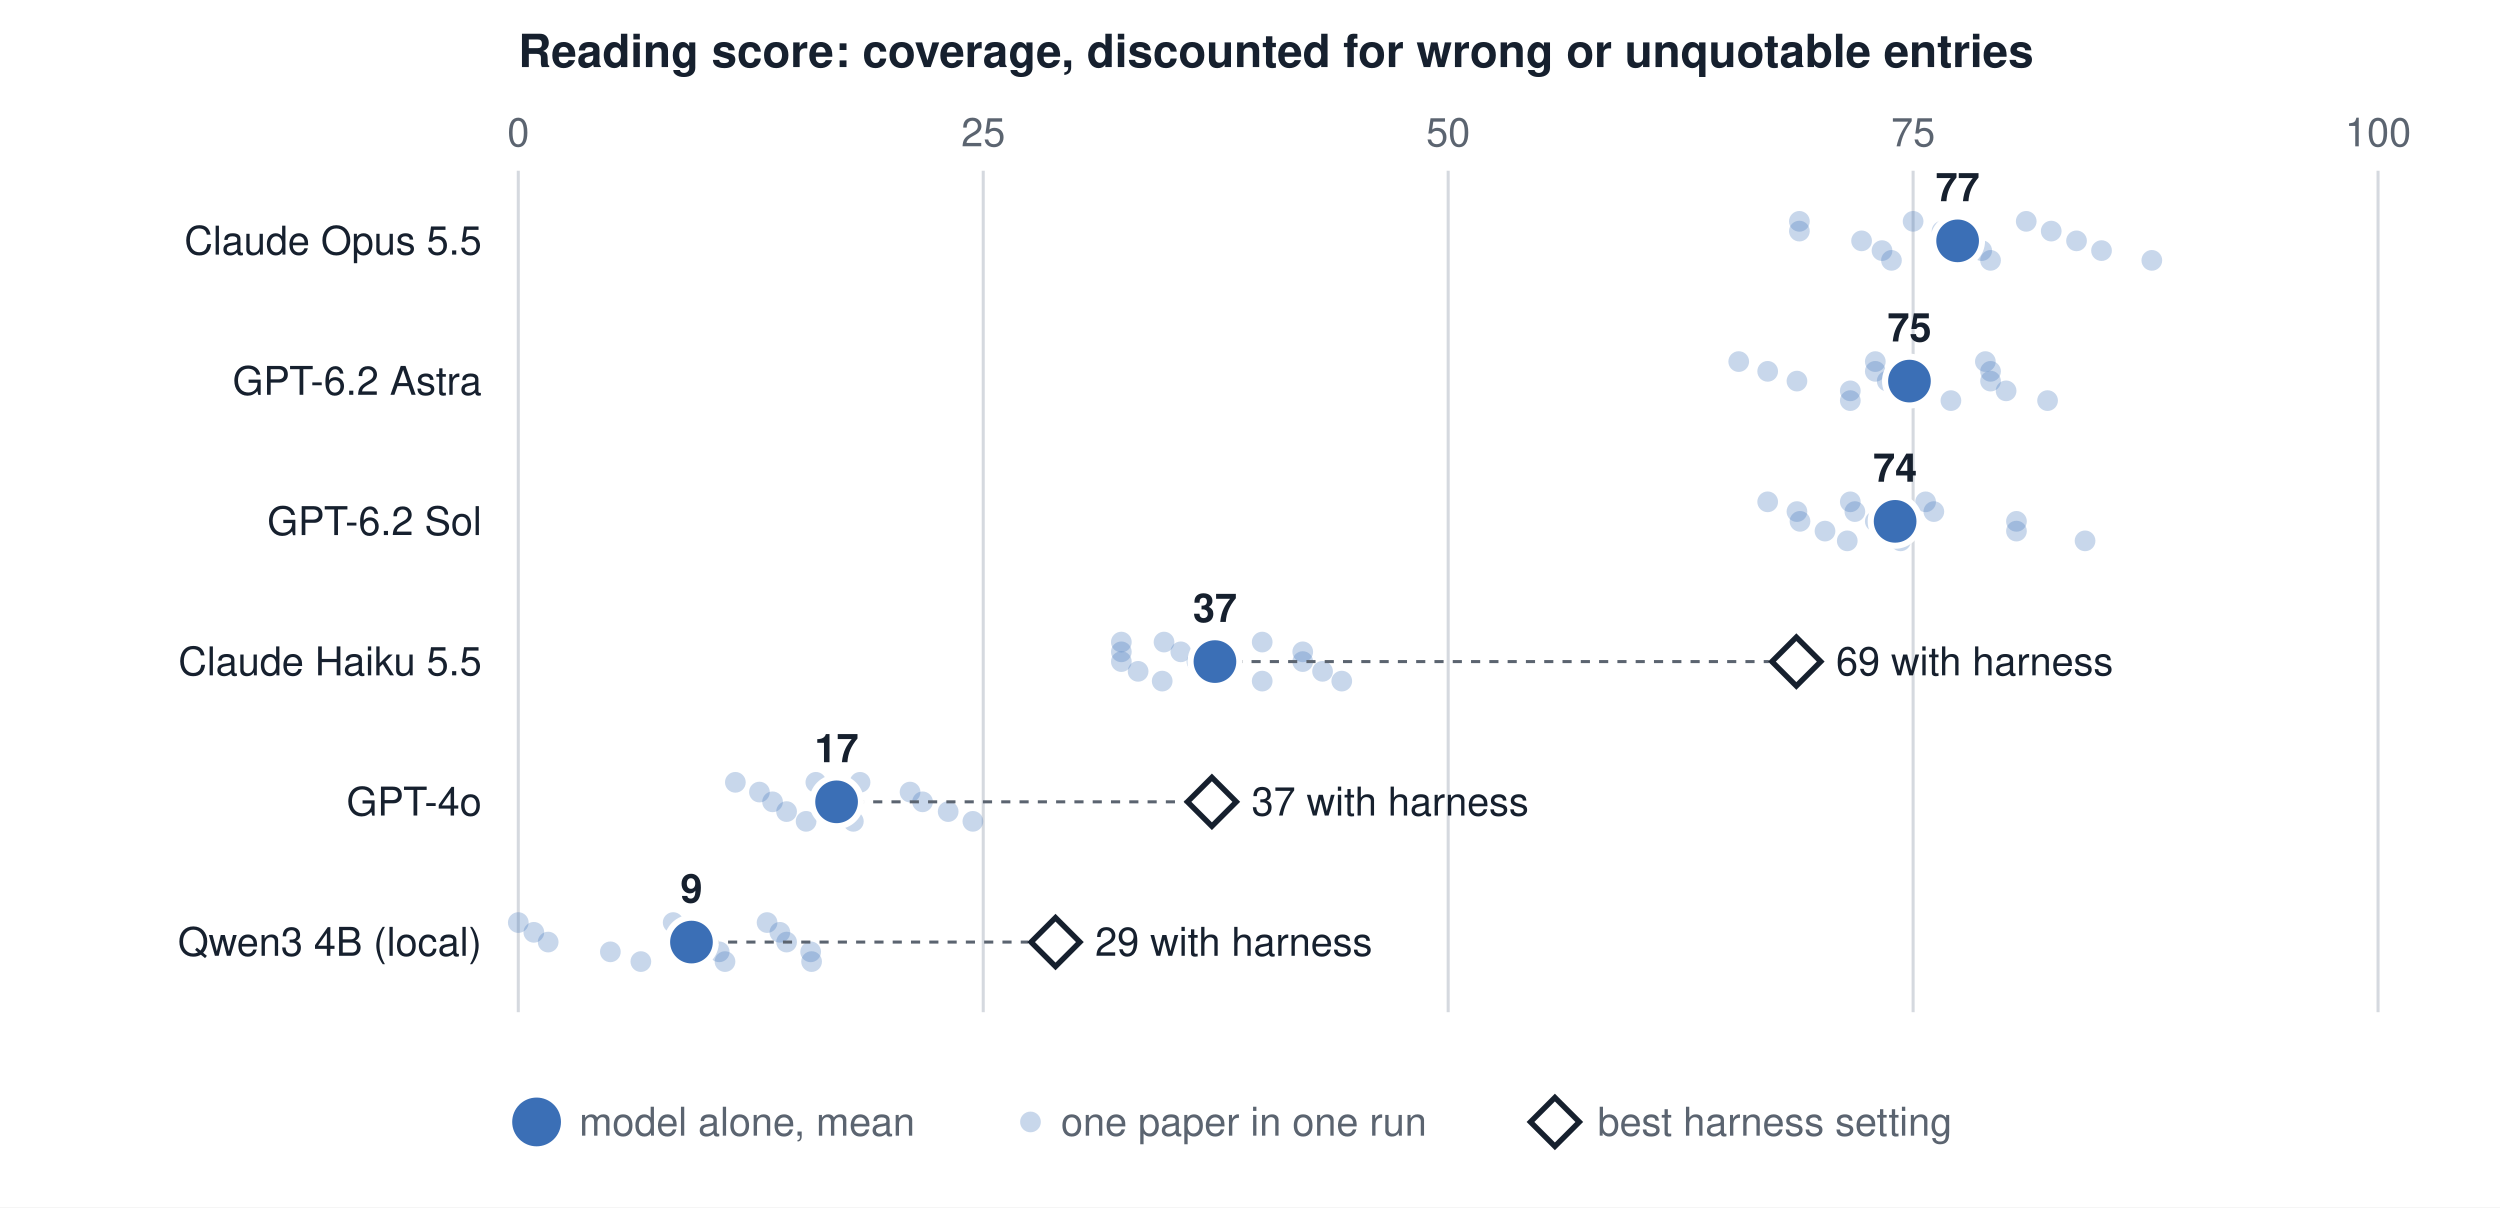
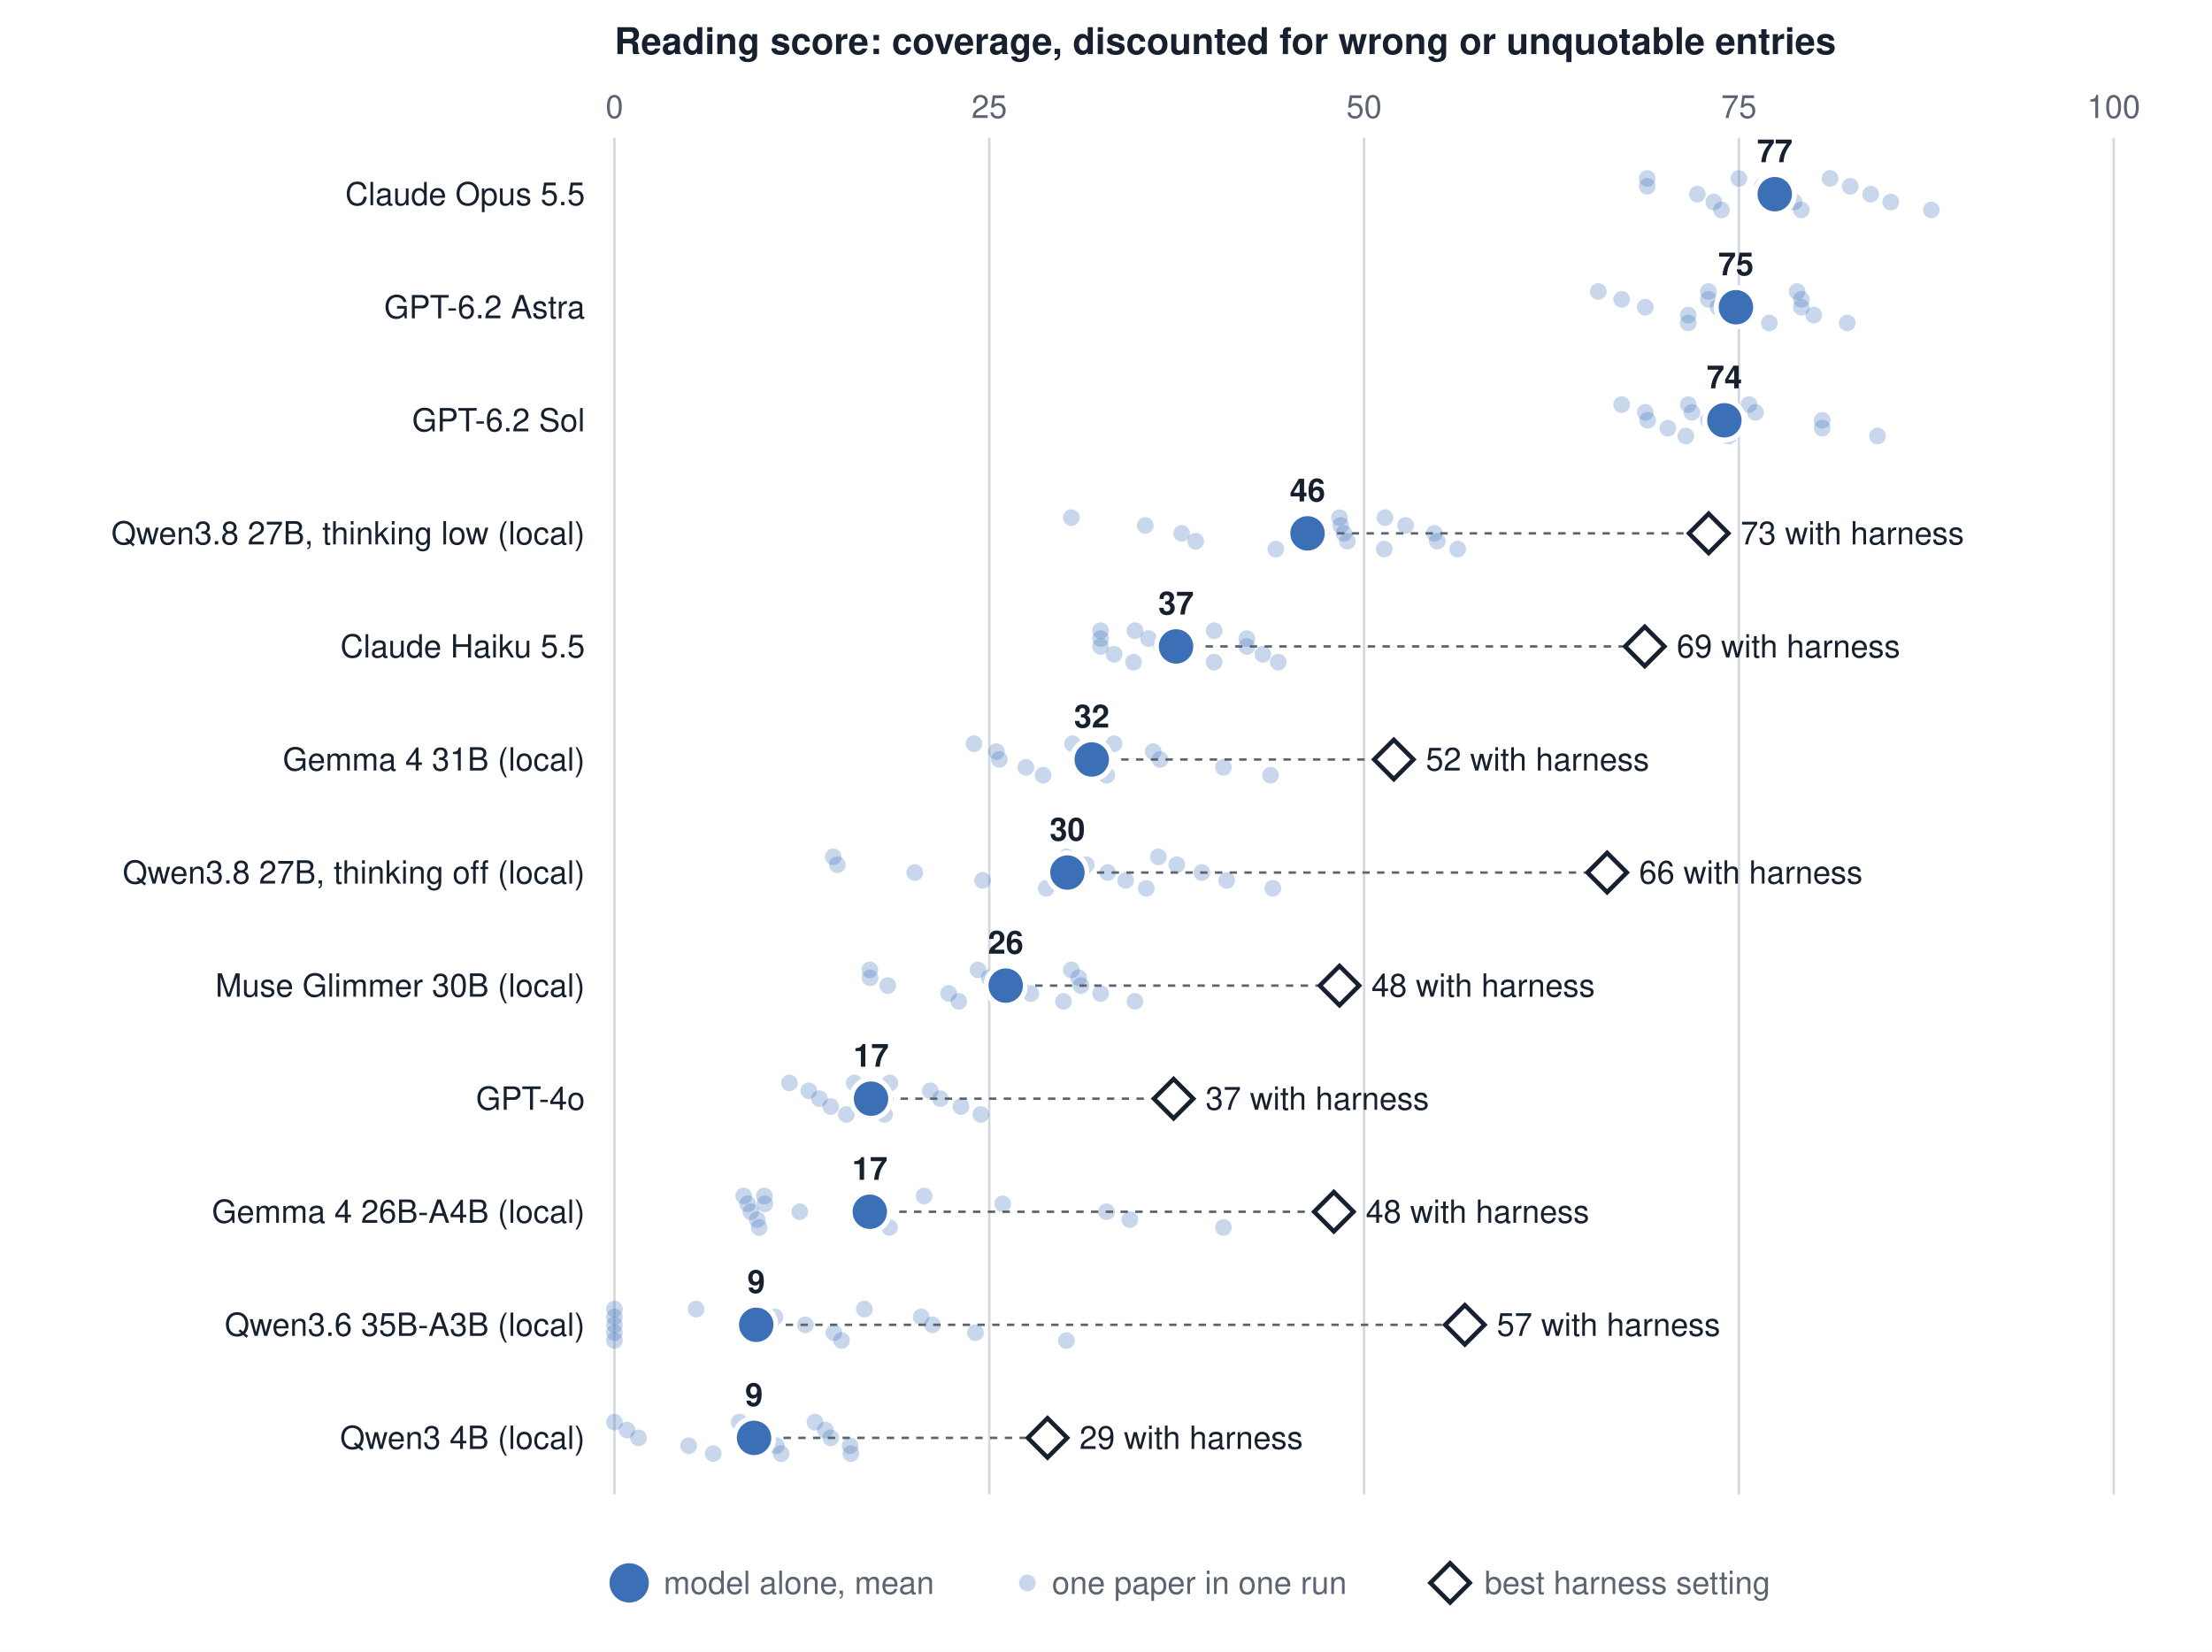
- <svg xmlns="http://www.w3.org/2000/svg" viewBox="0 0 820 396" width="820" font-family="-apple-system, Segoe UI, Helvetica, Arial, sans-serif" font-size="13" role="img" aria-label="Reading score by model, with each paper and run as a point">
-   <rect width="820" height="396" fill="#ffffff" />
-   <text x="170.0" y="22.0" text-anchor="start" fill="#16202e" font-size="15" font-weight="600">Reading score: coverage, discounted for wrong or unquotable entries</text>
-   <line x1="170.0" x2="170.0" y1="56" y2="332" stroke="#d5d9df" />
-   <text x="170.0" y="48.0" text-anchor="middle" fill="#5b6470">0</text>
-   <line x1="322.5" x2="322.5" y1="56" y2="332" stroke="#d5d9df" />
-   <text x="322.5" y="48.0" text-anchor="middle" fill="#5b6470">25</text>
-   <line x1="475.0" x2="475.0" y1="56" y2="332" stroke="#d5d9df" />
-   <text x="475.0" y="48.0" text-anchor="middle" fill="#5b6470">50</text>
-   <line x1="627.5" x2="627.5" y1="56" y2="332" stroke="#d5d9df" />
-   <text x="627.5" y="48.0" text-anchor="middle" fill="#5b6470">75</text>
-   <line x1="780.0" x2="780.0" y1="56" y2="332" stroke="#d5d9df" />
-   <text x="780.0" y="48.0" text-anchor="middle" fill="#5b6470">100</text>
-   <text x="158.0" y="83.5" text-anchor="end" fill="#16202e">Claude Opus 5.5</text>
-   <circle cx="590.2" cy="72.6" r="3.4" fill="#3b6fb6" fill-opacity="0.28" />
-   <circle cx="590.2" cy="75.8" r="3.4" fill="#3b6fb6" fill-opacity="0.28" />
-   <circle cx="610.6" cy="79.0" r="3.4" fill="#3b6fb6" fill-opacity="0.28" />
-   <circle cx="617.3" cy="82.2" r="3.4" fill="#3b6fb6" fill-opacity="0.28" />
-   <circle cx="620.4" cy="85.4" r="3.4" fill="#3b6fb6" fill-opacity="0.28" />
-   <circle cx="627.5" cy="72.6" r="3.4" fill="#3b6fb6" fill-opacity="0.28" />
-   <circle cx="637.0" cy="75.8" r="3.4" fill="#3b6fb6" fill-opacity="0.28" />
-   <circle cx="646.6" cy="79.0" r="3.4" fill="#3b6fb6" fill-opacity="0.28" />
-   <circle cx="650.0" cy="82.2" r="3.4" fill="#3b6fb6" fill-opacity="0.28" />
-   <circle cx="652.9" cy="85.4" r="3.4" fill="#3b6fb6" fill-opacity="0.28" />
-   <circle cx="664.6" cy="72.6" r="3.4" fill="#3b6fb6" fill-opacity="0.28" />
-   <circle cx="672.8" cy="75.8" r="3.4" fill="#3b6fb6" fill-opacity="0.28" />
-   <circle cx="681.1" cy="79.0" r="3.4" fill="#3b6fb6" fill-opacity="0.28" />
-   <circle cx="689.3" cy="82.2" r="3.4" fill="#3b6fb6" fill-opacity="0.28" />
-   <circle cx="705.8" cy="85.4" r="3.4" fill="#3b6fb6" fill-opacity="0.28" />
-   <circle cx="642.1" cy="79.0" r="8" fill="#3b6fb6" stroke="#ffffff" stroke-width="2" />
-   <text x="642.1" y="66.0" text-anchor="middle" fill="#16202e" font-weight="600">77</text>
-   <text x="158.0" y="129.5" text-anchor="end" fill="#16202e">GPT-6.2 Astra</text>
-   <circle cx="570.3" cy="118.6" r="3.4" fill="#3b6fb6" fill-opacity="0.28" />
-   <circle cx="579.8" cy="121.8" r="3.4" fill="#3b6fb6" fill-opacity="0.28" />
-   <circle cx="589.4" cy="125.0" r="3.4" fill="#3b6fb6" fill-opacity="0.28" />
-   <circle cx="606.9" cy="128.2" r="3.4" fill="#3b6fb6" fill-opacity="0.28" />
-   <circle cx="606.9" cy="131.4" r="3.4" fill="#3b6fb6" fill-opacity="0.28" />
-   <circle cx="615.1" cy="118.6" r="3.4" fill="#3b6fb6" fill-opacity="0.28" />
-   <circle cx="615.1" cy="121.8" r="3.4" fill="#3b6fb6" fill-opacity="0.28" />
-   <circle cx="619.0" cy="125.0" r="3.4" fill="#3b6fb6" fill-opacity="0.28" />
-   <circle cx="623.4" cy="128.2" r="3.4" fill="#3b6fb6" fill-opacity="0.28" />
-   <circle cx="639.9" cy="131.4" r="3.4" fill="#3b6fb6" fill-opacity="0.28" />
-   <circle cx="651.2" cy="118.6" r="3.4" fill="#3b6fb6" fill-opacity="0.28" />
-   <circle cx="652.9" cy="121.8" r="3.4" fill="#3b6fb6" fill-opacity="0.28" />
-   <circle cx="652.9" cy="125.0" r="3.4" fill="#3b6fb6" fill-opacity="0.28" />
-   <circle cx="658.0" cy="128.2" r="3.4" fill="#3b6fb6" fill-opacity="0.28" />
-   <circle cx="671.6" cy="131.4" r="3.4" fill="#3b6fb6" fill-opacity="0.28" />
-   <circle cx="626.3" cy="125.0" r="8" fill="#3b6fb6" stroke="#ffffff" stroke-width="2" />
-   <text x="626.3" y="112.0" text-anchor="middle" fill="#16202e" font-weight="600">75</text>
-   <text x="158.0" y="175.5" text-anchor="end" fill="#16202e">GPT-6.2 Sol</text>
-   <circle cx="579.8" cy="164.6" r="3.4" fill="#3b6fb6" fill-opacity="0.28" />
-   <circle cx="589.4" cy="167.8" r="3.4" fill="#3b6fb6" fill-opacity="0.28" />
-   <circle cx="590.4" cy="171.0" r="3.4" fill="#3b6fb6" fill-opacity="0.28" />
-   <circle cx="598.6" cy="174.2" r="3.4" fill="#3b6fb6" fill-opacity="0.28" />
-   <circle cx="605.9" cy="177.4" r="3.4" fill="#3b6fb6" fill-opacity="0.28" />
-   <circle cx="606.9" cy="164.6" r="3.4" fill="#3b6fb6" fill-opacity="0.28" />
-   <circle cx="608.4" cy="167.8" r="3.4" fill="#3b6fb6" fill-opacity="0.28" />
-   <circle cx="615.1" cy="171.0" r="3.4" fill="#3b6fb6" fill-opacity="0.28" />
-   <circle cx="620.2" cy="174.2" r="3.4" fill="#3b6fb6" fill-opacity="0.28" />
-   <circle cx="623.4" cy="177.4" r="3.4" fill="#3b6fb6" fill-opacity="0.28" />
-   <circle cx="631.6" cy="164.6" r="3.4" fill="#3b6fb6" fill-opacity="0.28" />
-   <circle cx="634.3" cy="167.8" r="3.4" fill="#3b6fb6" fill-opacity="0.28" />
-   <circle cx="661.4" cy="171.0" r="3.4" fill="#3b6fb6" fill-opacity="0.28" />
-   <circle cx="661.4" cy="174.2" r="3.4" fill="#3b6fb6" fill-opacity="0.28" />
-   <circle cx="683.9" cy="177.4" r="3.4" fill="#3b6fb6" fill-opacity="0.28" />
-   <circle cx="621.6" cy="171.0" r="8" fill="#3b6fb6" stroke="#ffffff" stroke-width="2" />
-   <text x="621.6" y="158.0" text-anchor="middle" fill="#16202e" font-weight="600">74</text>
-   <text x="158.0" y="221.5" text-anchor="end" fill="#16202e">Claude Haiku 5.5</text>
-   <circle cx="367.8" cy="210.6" r="3.4" fill="#3b6fb6" fill-opacity="0.28" />
-   <circle cx="367.8" cy="213.8" r="3.4" fill="#3b6fb6" fill-opacity="0.28" />
-   <circle cx="367.8" cy="217.0" r="3.4" fill="#3b6fb6" fill-opacity="0.28" />
-   <circle cx="373.3" cy="220.2" r="3.4" fill="#3b6fb6" fill-opacity="0.28" />
-   <circle cx="381.2" cy="223.4" r="3.4" fill="#3b6fb6" fill-opacity="0.28" />
-   <circle cx="381.8" cy="210.6" r="3.4" fill="#3b6fb6" fill-opacity="0.28" />
-   <circle cx="387.3" cy="213.8" r="3.4" fill="#3b6fb6" fill-opacity="0.28" />
-   <circle cx="392.6" cy="217.0" r="3.4" fill="#3b6fb6" fill-opacity="0.28" />
-   <circle cx="400.8" cy="220.2" r="3.4" fill="#3b6fb6" fill-opacity="0.28" />
-   <circle cx="414.0" cy="223.4" r="3.4" fill="#3b6fb6" fill-opacity="0.28" />
-   <circle cx="414.0" cy="210.6" r="3.4" fill="#3b6fb6" fill-opacity="0.28" />
-   <circle cx="427.3" cy="213.8" r="3.4" fill="#3b6fb6" fill-opacity="0.28" />
-   <circle cx="427.3" cy="217.0" r="3.4" fill="#3b6fb6" fill-opacity="0.28" />
-   <circle cx="433.8" cy="220.2" r="3.4" fill="#3b6fb6" fill-opacity="0.28" />
-   <circle cx="440.1" cy="223.4" r="3.4" fill="#3b6fb6" fill-opacity="0.28" />
-   <line x1="398.5" x2="580.2" y1="217.0" y2="217.0" stroke="#5b6470" stroke-dasharray="3 3" />
-   <path d="M589.2 209.0L597.2 217.0L589.2 225.0L581.2 217.0Z" fill="#ffffff" stroke="#16202e" stroke-width="1.8" />
-   <text x="602.2" y="221.5" text-anchor="start" fill="#16202e">69 with harness</text>
-   <circle cx="398.5" cy="217.0" r="8" fill="#3b6fb6" stroke="#ffffff" stroke-width="2" />
-   <text x="398.5" y="204.0" text-anchor="middle" fill="#16202e" font-weight="600">37</text>
-   <text x="158.0" y="267.5" text-anchor="end" fill="#16202e">GPT-4o</text>
-   <circle cx="241.2" cy="256.6" r="3.4" fill="#3b6fb6" fill-opacity="0.28" />
-   <circle cx="249.1" cy="259.8" r="3.4" fill="#3b6fb6" fill-opacity="0.28" />
-   <circle cx="253.4" cy="263.0" r="3.4" fill="#3b6fb6" fill-opacity="0.28" />
-   <circle cx="258.0" cy="266.2" r="3.4" fill="#3b6fb6" fill-opacity="0.28" />
-   <circle cx="264.4" cy="269.4" r="3.4" fill="#3b6fb6" fill-opacity="0.28" />
-   <circle cx="267.6" cy="256.6" r="3.4" fill="#3b6fb6" fill-opacity="0.28" />
-   <circle cx="271.7" cy="259.8" r="3.4" fill="#3b6fb6" fill-opacity="0.28" />
-   <circle cx="271.7" cy="263.0" r="3.4" fill="#3b6fb6" fill-opacity="0.28" />
-   <circle cx="271.7" cy="266.2" r="3.4" fill="#3b6fb6" fill-opacity="0.28" />
-   <circle cx="279.9" cy="269.4" r="3.4" fill="#3b6fb6" fill-opacity="0.28" />
-   <circle cx="282.1" cy="256.6" r="3.4" fill="#3b6fb6" fill-opacity="0.28" />
-   <circle cx="298.5" cy="259.8" r="3.4" fill="#3b6fb6" fill-opacity="0.28" />
-   <circle cx="302.6" cy="263.0" r="3.4" fill="#3b6fb6" fill-opacity="0.28" />
-   <circle cx="311.0" cy="266.2" r="3.4" fill="#3b6fb6" fill-opacity="0.28" />
-   <circle cx="319.1" cy="269.4" r="3.4" fill="#3b6fb6" fill-opacity="0.28" />
-   <line x1="274.4" x2="388.5" y1="263.0" y2="263.0" stroke="#5b6470" stroke-dasharray="3 3" />
-   <path d="M397.5 255.0L405.5 263.0L397.5 271.0L389.5 263.0Z" fill="#ffffff" stroke="#16202e" stroke-width="1.8" />
-   <text x="410.5" y="267.5" text-anchor="start" fill="#16202e">37 with harness</text>
-   <circle cx="274.4" cy="263.0" r="8" fill="#3b6fb6" stroke="#ffffff" stroke-width="2" />
-   <text x="274.4" y="250.0" text-anchor="middle" fill="#16202e" font-weight="600">17</text>
-   <text x="158.0" y="313.5" text-anchor="end" fill="#16202e">Qwen3 4B (local)</text>
-   <circle cx="170.0" cy="302.6" r="3.4" fill="#3b6fb6" fill-opacity="0.28" />
-   <circle cx="175.1" cy="305.8" r="3.4" fill="#3b6fb6" fill-opacity="0.28" />
-   <circle cx="179.8" cy="309.0" r="3.4" fill="#3b6fb6" fill-opacity="0.28" />
-   <circle cx="200.2" cy="312.2" r="3.4" fill="#3b6fb6" fill-opacity="0.28" />
-   <circle cx="210.2" cy="315.4" r="3.4" fill="#3b6fb6" fill-opacity="0.28" />
-   <circle cx="220.8" cy="302.6" r="3.4" fill="#3b6fb6" fill-opacity="0.28" />
-   <circle cx="222.4" cy="305.8" r="3.4" fill="#3b6fb6" fill-opacity="0.28" />
-   <circle cx="226.9" cy="309.0" r="3.4" fill="#3b6fb6" fill-opacity="0.28" />
-   <circle cx="235.9" cy="312.2" r="3.4" fill="#3b6fb6" fill-opacity="0.28" />
-   <circle cx="237.8" cy="315.4" r="3.4" fill="#3b6fb6" fill-opacity="0.28" />
-   <circle cx="251.6" cy="302.6" r="3.4" fill="#3b6fb6" fill-opacity="0.28" />
-   <circle cx="255.8" cy="305.8" r="3.4" fill="#3b6fb6" fill-opacity="0.28" />
-   <circle cx="258.0" cy="309.0" r="3.4" fill="#3b6fb6" fill-opacity="0.28" />
-   <circle cx="265.9" cy="312.2" r="3.4" fill="#3b6fb6" fill-opacity="0.28" />
-   <circle cx="266.2" cy="315.4" r="3.4" fill="#3b6fb6" fill-opacity="0.28" />
-   <line x1="226.8" x2="337.2" y1="309.0" y2="309.0" stroke="#5b6470" stroke-dasharray="3 3" />
-   <path d="M346.2 301.0L354.2 309.0L346.2 317.0L338.2 309.0Z" fill="#ffffff" stroke="#16202e" stroke-width="1.8" />
-   <text x="359.2" y="313.5" text-anchor="start" fill="#16202e">29 with harness</text>
-   <circle cx="226.8" cy="309.0" r="8" fill="#3b6fb6" stroke="#ffffff" stroke-width="2" />
-   <text x="226.8" y="296.0" text-anchor="middle" fill="#16202e" font-weight="600">9</text>
-   <circle cx="176" cy="368" r="8" fill="#3b6fb6" />
-   <text x="190.0" y="372.5" text-anchor="start" fill="#5b6470">model alone, mean</text>
-   <circle cx="338" cy="368" r="3.4" fill="#3b6fb6" fill-opacity="0.28" />
-   <text x="348.0" y="372.5" text-anchor="start" fill="#5b6470">one paper in one run</text>
-   <path d="M510 360l8 8l-8 8l-8 -8Z" fill="#ffffff" stroke="#16202e" stroke-width="1.8" />
-   <text x="524.0" y="372.5" text-anchor="start" fill="#5b6470">best harness setting</text>
+ <svg xmlns="http://www.w3.org/2000/svg" viewBox="0 0 900 672" width="900" font-family="-apple-system, Segoe UI, Helvetica, Arial, sans-serif" font-size="13" role="img" aria-label="Reading score by model, with each paper and run as a point">
+   <rect width="900" height="672" fill="#ffffff" />
+   <text x="250.0" y="22.0" text-anchor="start" fill="#16202e" font-size="15" font-weight="600">Reading score: coverage, discounted for wrong or unquotable entries</text>
+   <line x1="250.0" x2="250.0" y1="56" y2="608" stroke="#d5d9df" />
+   <text x="250.0" y="48.0" text-anchor="middle" fill="#5b6470">0</text>
+   <line x1="402.5" x2="402.5" y1="56" y2="608" stroke="#d5d9df" />
+   <text x="402.5" y="48.0" text-anchor="middle" fill="#5b6470">25</text>
+   <line x1="555.0" x2="555.0" y1="56" y2="608" stroke="#d5d9df" />
+   <text x="555.0" y="48.0" text-anchor="middle" fill="#5b6470">50</text>
+   <line x1="707.5" x2="707.5" y1="56" y2="608" stroke="#d5d9df" />
+   <text x="707.5" y="48.0" text-anchor="middle" fill="#5b6470">75</text>
+   <line x1="860.0" x2="860.0" y1="56" y2="608" stroke="#d5d9df" />
+   <text x="860.0" y="48.0" text-anchor="middle" fill="#5b6470">100</text>
+   <text x="238.0" y="83.5" text-anchor="end" fill="#16202e">Claude Opus 5.5</text>
+   <circle cx="670.2" cy="72.6" r="3.4" fill="#3b6fb6" fill-opacity="0.28" />
+   <circle cx="670.2" cy="75.8" r="3.4" fill="#3b6fb6" fill-opacity="0.28" />
+   <circle cx="690.6" cy="79.0" r="3.4" fill="#3b6fb6" fill-opacity="0.28" />
+   <circle cx="697.3" cy="82.2" r="3.4" fill="#3b6fb6" fill-opacity="0.28" />
+   <circle cx="700.4" cy="85.4" r="3.4" fill="#3b6fb6" fill-opacity="0.28" />
+   <circle cx="707.5" cy="72.6" r="3.4" fill="#3b6fb6" fill-opacity="0.28" />
+   <circle cx="717.0" cy="75.8" r="3.4" fill="#3b6fb6" fill-opacity="0.28" />
+   <circle cx="726.6" cy="79.0" r="3.4" fill="#3b6fb6" fill-opacity="0.28" />
+   <circle cx="730.0" cy="82.2" r="3.4" fill="#3b6fb6" fill-opacity="0.28" />
+   <circle cx="732.9" cy="85.4" r="3.4" fill="#3b6fb6" fill-opacity="0.28" />
+   <circle cx="744.6" cy="72.6" r="3.4" fill="#3b6fb6" fill-opacity="0.28" />
+   <circle cx="752.8" cy="75.8" r="3.4" fill="#3b6fb6" fill-opacity="0.28" />
+   <circle cx="761.1" cy="79.0" r="3.4" fill="#3b6fb6" fill-opacity="0.28" />
+   <circle cx="769.3" cy="82.2" r="3.4" fill="#3b6fb6" fill-opacity="0.28" />
+   <circle cx="785.8" cy="85.4" r="3.4" fill="#3b6fb6" fill-opacity="0.28" />
+   <circle cx="722.1" cy="79.0" r="8" fill="#3b6fb6" stroke="#ffffff" stroke-width="2" />
+   <text x="722.1" y="66.0" text-anchor="middle" fill="#16202e" font-weight="600">77</text>
+   <text x="238.0" y="129.5" text-anchor="end" fill="#16202e">GPT-6.2 Astra</text>
+   <circle cx="650.3" cy="118.6" r="3.4" fill="#3b6fb6" fill-opacity="0.28" />
+   <circle cx="659.8" cy="121.8" r="3.4" fill="#3b6fb6" fill-opacity="0.28" />
+   <circle cx="669.4" cy="125.0" r="3.4" fill="#3b6fb6" fill-opacity="0.28" />
+   <circle cx="686.9" cy="128.2" r="3.4" fill="#3b6fb6" fill-opacity="0.28" />
+   <circle cx="686.9" cy="131.4" r="3.4" fill="#3b6fb6" fill-opacity="0.28" />
+   <circle cx="695.1" cy="118.6" r="3.4" fill="#3b6fb6" fill-opacity="0.28" />
+   <circle cx="695.1" cy="121.8" r="3.4" fill="#3b6fb6" fill-opacity="0.28" />
+   <circle cx="699.0" cy="125.0" r="3.4" fill="#3b6fb6" fill-opacity="0.28" />
+   <circle cx="703.4" cy="128.2" r="3.4" fill="#3b6fb6" fill-opacity="0.28" />
+   <circle cx="719.9" cy="131.4" r="3.4" fill="#3b6fb6" fill-opacity="0.28" />
+   <circle cx="731.2" cy="118.6" r="3.4" fill="#3b6fb6" fill-opacity="0.28" />
+   <circle cx="732.9" cy="121.8" r="3.4" fill="#3b6fb6" fill-opacity="0.28" />
+   <circle cx="732.9" cy="125.0" r="3.4" fill="#3b6fb6" fill-opacity="0.28" />
+   <circle cx="738.0" cy="128.2" r="3.4" fill="#3b6fb6" fill-opacity="0.28" />
+   <circle cx="751.6" cy="131.4" r="3.4" fill="#3b6fb6" fill-opacity="0.28" />
+   <circle cx="706.3" cy="125.0" r="8" fill="#3b6fb6" stroke="#ffffff" stroke-width="2" />
+   <text x="706.3" y="112.0" text-anchor="middle" fill="#16202e" font-weight="600">75</text>
+   <text x="238.0" y="175.5" text-anchor="end" fill="#16202e">GPT-6.2 Sol</text>
+   <circle cx="659.8" cy="164.6" r="3.4" fill="#3b6fb6" fill-opacity="0.28" />
+   <circle cx="669.4" cy="167.8" r="3.4" fill="#3b6fb6" fill-opacity="0.28" />
+   <circle cx="670.4" cy="171.0" r="3.4" fill="#3b6fb6" fill-opacity="0.28" />
+   <circle cx="678.6" cy="174.2" r="3.4" fill="#3b6fb6" fill-opacity="0.28" />
+   <circle cx="685.9" cy="177.4" r="3.4" fill="#3b6fb6" fill-opacity="0.28" />
+   <circle cx="686.9" cy="164.6" r="3.4" fill="#3b6fb6" fill-opacity="0.28" />
+   <circle cx="688.4" cy="167.8" r="3.4" fill="#3b6fb6" fill-opacity="0.28" />
+   <circle cx="695.1" cy="171.0" r="3.4" fill="#3b6fb6" fill-opacity="0.28" />
+   <circle cx="700.2" cy="174.2" r="3.4" fill="#3b6fb6" fill-opacity="0.28" />
+   <circle cx="703.4" cy="177.4" r="3.4" fill="#3b6fb6" fill-opacity="0.28" />
+   <circle cx="711.6" cy="164.6" r="3.4" fill="#3b6fb6" fill-opacity="0.28" />
+   <circle cx="714.3" cy="167.8" r="3.4" fill="#3b6fb6" fill-opacity="0.28" />
+   <circle cx="741.4" cy="171.0" r="3.4" fill="#3b6fb6" fill-opacity="0.28" />
+   <circle cx="741.4" cy="174.2" r="3.4" fill="#3b6fb6" fill-opacity="0.28" />
+   <circle cx="763.9" cy="177.4" r="3.4" fill="#3b6fb6" fill-opacity="0.28" />
+   <circle cx="701.6" cy="171.0" r="8" fill="#3b6fb6" stroke="#ffffff" stroke-width="2" />
+   <text x="701.6" y="158.0" text-anchor="middle" fill="#16202e" font-weight="600">74</text>
+   <text x="238.0" y="221.5" text-anchor="end" fill="#16202e">Qwen3.8 27B, thinking low (local)</text>
+   <circle cx="435.9" cy="210.6" r="3.4" fill="#3b6fb6" fill-opacity="0.28" />
+   <circle cx="466.0" cy="213.8" r="3.4" fill="#3b6fb6" fill-opacity="0.28" />
+   <circle cx="480.8" cy="217.0" r="3.4" fill="#3b6fb6" fill-opacity="0.28" />
+   <circle cx="486.5" cy="220.2" r="3.4" fill="#3b6fb6" fill-opacity="0.28" />
+   <circle cx="519.1" cy="223.4" r="3.4" fill="#3b6fb6" fill-opacity="0.28" />
+   <circle cx="545.0" cy="210.6" r="3.4" fill="#3b6fb6" fill-opacity="0.28" />
+   <circle cx="545.5" cy="213.8" r="3.4" fill="#3b6fb6" fill-opacity="0.28" />
+   <circle cx="546.8" cy="217.0" r="3.4" fill="#3b6fb6" fill-opacity="0.28" />
+   <circle cx="548.2" cy="220.2" r="3.4" fill="#3b6fb6" fill-opacity="0.28" />
+   <circle cx="563.2" cy="223.4" r="3.4" fill="#3b6fb6" fill-opacity="0.28" />
+   <circle cx="563.5" cy="210.6" r="3.4" fill="#3b6fb6" fill-opacity="0.28" />
+   <circle cx="571.9" cy="213.8" r="3.4" fill="#3b6fb6" fill-opacity="0.28" />
+   <circle cx="583.6" cy="217.0" r="3.4" fill="#3b6fb6" fill-opacity="0.28" />
+   <circle cx="584.8" cy="220.2" r="3.4" fill="#3b6fb6" fill-opacity="0.28" />
+   <circle cx="593.1" cy="223.4" r="3.4" fill="#3b6fb6" fill-opacity="0.28" />
+   <line x1="532.0" x2="686.2" y1="217.0" y2="217.0" stroke="#5b6470" stroke-dasharray="3 3" />
+   <path d="M695.2 209.0L703.2 217.0L695.2 225.0L687.2 217.0Z" fill="#ffffff" stroke="#16202e" stroke-width="1.8" />
+   <text x="708.2" y="221.5" text-anchor="start" fill="#16202e">73 with harness</text>
+   <circle cx="532.0" cy="217.0" r="8" fill="#3b6fb6" stroke="#ffffff" stroke-width="2" />
+   <text x="532.0" y="204.0" text-anchor="middle" fill="#16202e" font-weight="600">46</text>
+   <text x="238.0" y="267.5" text-anchor="end" fill="#16202e">Claude Haiku 5.5</text>
+   <circle cx="447.8" cy="256.6" r="3.4" fill="#3b6fb6" fill-opacity="0.28" />
+   <circle cx="447.8" cy="259.8" r="3.4" fill="#3b6fb6" fill-opacity="0.28" />
+   <circle cx="447.8" cy="263.0" r="3.4" fill="#3b6fb6" fill-opacity="0.28" />
+   <circle cx="453.3" cy="266.2" r="3.4" fill="#3b6fb6" fill-opacity="0.28" />
+   <circle cx="461.2" cy="269.4" r="3.4" fill="#3b6fb6" fill-opacity="0.28" />
+   <circle cx="461.8" cy="256.6" r="3.4" fill="#3b6fb6" fill-opacity="0.28" />
+   <circle cx="467.3" cy="259.8" r="3.4" fill="#3b6fb6" fill-opacity="0.28" />
+   <circle cx="472.6" cy="263.0" r="3.4" fill="#3b6fb6" fill-opacity="0.28" />
+   <circle cx="480.8" cy="266.2" r="3.4" fill="#3b6fb6" fill-opacity="0.28" />
+   <circle cx="494.0" cy="269.4" r="3.4" fill="#3b6fb6" fill-opacity="0.28" />
+   <circle cx="494.0" cy="256.6" r="3.4" fill="#3b6fb6" fill-opacity="0.28" />
+   <circle cx="507.3" cy="259.8" r="3.4" fill="#3b6fb6" fill-opacity="0.28" />
+   <circle cx="507.3" cy="263.0" r="3.4" fill="#3b6fb6" fill-opacity="0.28" />
+   <circle cx="513.8" cy="266.2" r="3.4" fill="#3b6fb6" fill-opacity="0.28" />
+   <circle cx="520.1" cy="269.4" r="3.4" fill="#3b6fb6" fill-opacity="0.28" />
+   <line x1="478.5" x2="660.2" y1="263.0" y2="263.0" stroke="#5b6470" stroke-dasharray="3 3" />
+   <path d="M669.2 255.0L677.2 263.0L669.2 271.0L661.2 263.0Z" fill="#ffffff" stroke="#16202e" stroke-width="1.8" />
+   <text x="682.2" y="267.5" text-anchor="start" fill="#16202e">69 with harness</text>
+   <circle cx="478.5" cy="263.0" r="8" fill="#3b6fb6" stroke="#ffffff" stroke-width="2" />
+   <text x="478.5" y="250.0" text-anchor="middle" fill="#16202e" font-weight="600">37</text>
+   <text x="238.0" y="313.5" text-anchor="end" fill="#16202e">Gemma 4 31B (local)</text>
+   <circle cx="396.3" cy="302.6" r="3.4" fill="#3b6fb6" fill-opacity="0.28" />
+   <circle cx="405.4" cy="305.8" r="3.4" fill="#3b6fb6" fill-opacity="0.28" />
+   <circle cx="406.6" cy="309.0" r="3.4" fill="#3b6fb6" fill-opacity="0.28" />
+   <circle cx="417.4" cy="312.2" r="3.4" fill="#3b6fb6" fill-opacity="0.28" />
+   <circle cx="424.4" cy="315.4" r="3.4" fill="#3b6fb6" fill-opacity="0.28" />
+   <circle cx="436.4" cy="302.6" r="3.4" fill="#3b6fb6" fill-opacity="0.28" />
+   <circle cx="439.8" cy="305.8" r="3.4" fill="#3b6fb6" fill-opacity="0.28" />
+   <circle cx="446.6" cy="309.0" r="3.4" fill="#3b6fb6" fill-opacity="0.28" />
+   <circle cx="447.8" cy="312.2" r="3.4" fill="#3b6fb6" fill-opacity="0.28" />
+   <circle cx="450.3" cy="315.4" r="3.4" fill="#3b6fb6" fill-opacity="0.28" />
+   <circle cx="453.3" cy="302.6" r="3.4" fill="#3b6fb6" fill-opacity="0.28" />
+   <circle cx="469.2" cy="305.8" r="3.4" fill="#3b6fb6" fill-opacity="0.28" />
+   <circle cx="472.0" cy="309.0" r="3.4" fill="#3b6fb6" fill-opacity="0.28" />
+   <circle cx="497.8" cy="312.2" r="3.4" fill="#3b6fb6" fill-opacity="0.28" />
+   <circle cx="516.9" cy="315.4" r="3.4" fill="#3b6fb6" fill-opacity="0.28" />
+   <line x1="444.2" x2="558.1" y1="309.0" y2="309.0" stroke="#5b6470" stroke-dasharray="3 3" />
+   <path d="M567.1 301.0L575.1 309.0L567.1 317.0L559.1 309.0Z" fill="#ffffff" stroke="#16202e" stroke-width="1.8" />
+   <text x="580.1" y="313.5" text-anchor="start" fill="#16202e">52 with harness</text>
+   <circle cx="444.2" cy="309.0" r="8" fill="#3b6fb6" stroke="#ffffff" stroke-width="2" />
+   <text x="444.2" y="296.0" text-anchor="middle" fill="#16202e" font-weight="600">32</text>
+   <text x="238.0" y="359.5" text-anchor="end" fill="#16202e">Qwen3.8 27B, thinking off (local)</text>
+   <circle cx="339.0" cy="348.6" r="3.4" fill="#3b6fb6" fill-opacity="0.28" />
+   <circle cx="340.7" cy="351.8" r="3.4" fill="#3b6fb6" fill-opacity="0.28" />
+   <circle cx="372.2" cy="355.0" r="3.4" fill="#3b6fb6" fill-opacity="0.28" />
+   <circle cx="399.8" cy="358.2" r="3.4" fill="#3b6fb6" fill-opacity="0.28" />
+   <circle cx="425.7" cy="361.4" r="3.4" fill="#3b6fb6" fill-opacity="0.28" />
+   <circle cx="433.9" cy="348.6" r="3.4" fill="#3b6fb6" fill-opacity="0.28" />
+   <circle cx="442.0" cy="351.8" r="3.4" fill="#3b6fb6" fill-opacity="0.28" />
+   <circle cx="450.7" cy="355.0" r="3.4" fill="#3b6fb6" fill-opacity="0.28" />
+   <circle cx="458.0" cy="358.2" r="3.4" fill="#3b6fb6" fill-opacity="0.28" />
+   <circle cx="466.4" cy="361.4" r="3.4" fill="#3b6fb6" fill-opacity="0.28" />
+   <circle cx="471.3" cy="348.6" r="3.4" fill="#3b6fb6" fill-opacity="0.28" />
+   <circle cx="478.8" cy="351.8" r="3.4" fill="#3b6fb6" fill-opacity="0.28" />
+   <circle cx="489.0" cy="355.0" r="3.4" fill="#3b6fb6" fill-opacity="0.28" />
+   <circle cx="499.1" cy="358.2" r="3.4" fill="#3b6fb6" fill-opacity="0.28" />
+   <circle cx="517.9" cy="361.4" r="3.4" fill="#3b6fb6" fill-opacity="0.28" />
+   <line x1="434.3" x2="644.9" y1="355.0" y2="355.0" stroke="#5b6470" stroke-dasharray="3 3" />
+   <path d="M653.9 347.0L661.9 355.0L653.9 363.0L645.9 355.0Z" fill="#ffffff" stroke="#16202e" stroke-width="1.8" />
+   <text x="666.9" y="359.5" text-anchor="start" fill="#16202e">66 with harness</text>
+   <circle cx="434.3" cy="355.0" r="8" fill="#3b6fb6" stroke="#ffffff" stroke-width="2" />
+   <text x="434.3" y="342.0" text-anchor="middle" fill="#16202e" font-weight="600">30</text>
+   <text x="238.0" y="405.5" text-anchor="end" fill="#16202e">Muse Glimmer 30B (local)</text>
+   <circle cx="353.9" cy="394.6" r="3.4" fill="#3b6fb6" fill-opacity="0.28" />
+   <circle cx="354.0" cy="397.8" r="3.4" fill="#3b6fb6" fill-opacity="0.28" />
+   <circle cx="361.2" cy="401.0" r="3.4" fill="#3b6fb6" fill-opacity="0.28" />
+   <circle cx="386.0" cy="404.2" r="3.4" fill="#3b6fb6" fill-opacity="0.28" />
+   <circle cx="390.1" cy="407.4" r="3.4" fill="#3b6fb6" fill-opacity="0.28" />
+   <circle cx="397.9" cy="394.6" r="3.4" fill="#3b6fb6" fill-opacity="0.28" />
+   <circle cx="402.5" cy="397.8" r="3.4" fill="#3b6fb6" fill-opacity="0.28" />
+   <circle cx="414.9" cy="401.0" r="3.4" fill="#3b6fb6" fill-opacity="0.28" />
+   <circle cx="419.4" cy="404.2" r="3.4" fill="#3b6fb6" fill-opacity="0.28" />
+   <circle cx="432.7" cy="407.4" r="3.4" fill="#3b6fb6" fill-opacity="0.28" />
+   <circle cx="435.9" cy="394.6" r="3.4" fill="#3b6fb6" fill-opacity="0.28" />
+   <circle cx="438.9" cy="397.8" r="3.4" fill="#3b6fb6" fill-opacity="0.28" />
+   <circle cx="439.8" cy="401.0" r="3.4" fill="#3b6fb6" fill-opacity="0.28" />
+   <circle cx="447.8" cy="404.2" r="3.4" fill="#3b6fb6" fill-opacity="0.28" />
+   <circle cx="461.8" cy="407.4" r="3.4" fill="#3b6fb6" fill-opacity="0.28" />
+   <line x1="409.2" x2="536.0" y1="401.0" y2="401.0" stroke="#5b6470" stroke-dasharray="3 3" />
+   <path d="M545.0 393.0L553.0 401.0L545.0 409.0L537.0 401.0Z" fill="#ffffff" stroke="#16202e" stroke-width="1.8" />
+   <text x="558.0" y="405.5" text-anchor="start" fill="#16202e">48 with harness</text>
+   <circle cx="409.2" cy="401.0" r="8" fill="#3b6fb6" stroke="#ffffff" stroke-width="2" />
+   <text x="409.2" y="388.0" text-anchor="middle" fill="#16202e" font-weight="600">26</text>
+   <text x="238.0" y="451.5" text-anchor="end" fill="#16202e">GPT-4o</text>
+   <circle cx="321.2" cy="440.6" r="3.4" fill="#3b6fb6" fill-opacity="0.28" />
+   <circle cx="329.1" cy="443.8" r="3.4" fill="#3b6fb6" fill-opacity="0.28" />
+   <circle cx="333.4" cy="447.0" r="3.4" fill="#3b6fb6" fill-opacity="0.28" />
+   <circle cx="338.0" cy="450.2" r="3.4" fill="#3b6fb6" fill-opacity="0.28" />
+   <circle cx="344.4" cy="453.4" r="3.4" fill="#3b6fb6" fill-opacity="0.28" />
+   <circle cx="347.6" cy="440.6" r="3.4" fill="#3b6fb6" fill-opacity="0.28" />
+   <circle cx="351.7" cy="443.8" r="3.4" fill="#3b6fb6" fill-opacity="0.28" />
+   <circle cx="351.7" cy="447.0" r="3.4" fill="#3b6fb6" fill-opacity="0.28" />
+   <circle cx="351.7" cy="450.2" r="3.4" fill="#3b6fb6" fill-opacity="0.28" />
+   <circle cx="359.9" cy="453.4" r="3.4" fill="#3b6fb6" fill-opacity="0.28" />
+   <circle cx="362.1" cy="440.6" r="3.4" fill="#3b6fb6" fill-opacity="0.28" />
+   <circle cx="378.5" cy="443.8" r="3.4" fill="#3b6fb6" fill-opacity="0.28" />
+   <circle cx="382.6" cy="447.0" r="3.4" fill="#3b6fb6" fill-opacity="0.28" />
+   <circle cx="391.0" cy="450.2" r="3.4" fill="#3b6fb6" fill-opacity="0.28" />
+   <circle cx="399.1" cy="453.4" r="3.4" fill="#3b6fb6" fill-opacity="0.28" />
+   <line x1="354.4" x2="468.5" y1="447.0" y2="447.0" stroke="#5b6470" stroke-dasharray="3 3" />
+   <path d="M477.5 439.0L485.5 447.0L477.5 455.0L469.5 447.0Z" fill="#ffffff" stroke="#16202e" stroke-width="1.8" />
+   <text x="490.5" y="451.5" text-anchor="start" fill="#16202e">37 with harness</text>
+   <circle cx="354.4" cy="447.0" r="8" fill="#3b6fb6" stroke="#ffffff" stroke-width="2" />
+   <text x="354.4" y="434.0" text-anchor="middle" fill="#16202e" font-weight="600">17</text>
+   <text x="238.0" y="497.5" text-anchor="end" fill="#16202e">Gemma 4 26B-A4B (local)</text>
+   <circle cx="302.6" cy="486.6" r="3.4" fill="#3b6fb6" fill-opacity="0.28" />
+   <circle cx="304.2" cy="489.8" r="3.4" fill="#3b6fb6" fill-opacity="0.28" />
+   <circle cx="305.5" cy="493.0" r="3.4" fill="#3b6fb6" fill-opacity="0.28" />
+   <circle cx="308.1" cy="496.2" r="3.4" fill="#3b6fb6" fill-opacity="0.28" />
+   <circle cx="308.9" cy="499.4" r="3.4" fill="#3b6fb6" fill-opacity="0.28" />
+   <circle cx="311.0" cy="486.6" r="3.4" fill="#3b6fb6" fill-opacity="0.28" />
+   <circle cx="311.2" cy="489.8" r="3.4" fill="#3b6fb6" fill-opacity="0.28" />
+   <circle cx="325.4" cy="493.0" r="3.4" fill="#3b6fb6" fill-opacity="0.28" />
+   <circle cx="351.7" cy="496.2" r="3.4" fill="#3b6fb6" fill-opacity="0.28" />
+   <circle cx="361.9" cy="499.4" r="3.4" fill="#3b6fb6" fill-opacity="0.28" />
+   <circle cx="376.0" cy="486.6" r="3.4" fill="#3b6fb6" fill-opacity="0.28" />
+   <circle cx="408.0" cy="489.8" r="3.4" fill="#3b6fb6" fill-opacity="0.28" />
+   <circle cx="450.2" cy="493.0" r="3.4" fill="#3b6fb6" fill-opacity="0.28" />
+   <circle cx="459.7" cy="496.2" r="3.4" fill="#3b6fb6" fill-opacity="0.28" />
+   <circle cx="497.8" cy="499.4" r="3.4" fill="#3b6fb6" fill-opacity="0.28" />
+   <line x1="353.9" x2="533.7" y1="493.0" y2="493.0" stroke="#5b6470" stroke-dasharray="3 3" />
+   <path d="M542.7 485.0L550.7 493.0L542.7 501.0L534.7 493.0Z" fill="#ffffff" stroke="#16202e" stroke-width="1.8" />
+   <text x="555.7" y="497.5" text-anchor="start" fill="#16202e">48 with harness</text>
+   <circle cx="353.9" cy="493.0" r="8" fill="#3b6fb6" stroke="#ffffff" stroke-width="2" />
+   <text x="353.9" y="480.0" text-anchor="middle" fill="#16202e" font-weight="600">17</text>
+   <text x="238.0" y="543.5" text-anchor="end" fill="#16202e">Qwen3.6 35B-A3B (local)</text>
+   <circle cx="250.0" cy="532.6" r="3.4" fill="#3b6fb6" fill-opacity="0.28" />
+   <circle cx="250.0" cy="535.8" r="3.4" fill="#3b6fb6" fill-opacity="0.28" />
+   <circle cx="250.0" cy="539.0" r="3.4" fill="#3b6fb6" fill-opacity="0.28" />
+   <circle cx="250.0" cy="542.2" r="3.4" fill="#3b6fb6" fill-opacity="0.28" />
+   <circle cx="250.0" cy="545.4" r="3.4" fill="#3b6fb6" fill-opacity="0.28" />
+   <circle cx="283.2" cy="532.6" r="3.4" fill="#3b6fb6" fill-opacity="0.28" />
+   <circle cx="315.3" cy="535.8" r="3.4" fill="#3b6fb6" fill-opacity="0.28" />
+   <circle cx="327.7" cy="539.0" r="3.4" fill="#3b6fb6" fill-opacity="0.28" />
+   <circle cx="339.3" cy="542.2" r="3.4" fill="#3b6fb6" fill-opacity="0.28" />
+   <circle cx="342.4" cy="545.4" r="3.4" fill="#3b6fb6" fill-opacity="0.28" />
+   <circle cx="351.7" cy="532.6" r="3.4" fill="#3b6fb6" fill-opacity="0.28" />
+   <circle cx="374.8" cy="535.8" r="3.4" fill="#3b6fb6" fill-opacity="0.28" />
+   <circle cx="379.4" cy="539.0" r="3.4" fill="#3b6fb6" fill-opacity="0.28" />
+   <circle cx="396.9" cy="542.2" r="3.4" fill="#3b6fb6" fill-opacity="0.28" />
+   <circle cx="433.9" cy="545.4" r="3.4" fill="#3b6fb6" fill-opacity="0.28" />
+   <line x1="307.7" x2="587.0" y1="539.0" y2="539.0" stroke="#5b6470" stroke-dasharray="3 3" />
+   <path d="M596.0 531.0L604.0 539.0L596.0 547.0L588.0 539.0Z" fill="#ffffff" stroke="#16202e" stroke-width="1.8" />
+   <text x="609.0" y="543.5" text-anchor="start" fill="#16202e">57 with harness</text>
+   <circle cx="307.7" cy="539.0" r="8" fill="#3b6fb6" stroke="#ffffff" stroke-width="2" />
+   <text x="307.7" y="526.0" text-anchor="middle" fill="#16202e" font-weight="600">9</text>
+   <text x="238.0" y="589.5" text-anchor="end" fill="#16202e">Qwen3 4B (local)</text>
+   <circle cx="250.0" cy="578.6" r="3.4" fill="#3b6fb6" fill-opacity="0.28" />
+   <circle cx="255.1" cy="581.8" r="3.4" fill="#3b6fb6" fill-opacity="0.28" />
+   <circle cx="259.8" cy="585.0" r="3.4" fill="#3b6fb6" fill-opacity="0.28" />
+   <circle cx="280.2" cy="588.2" r="3.4" fill="#3b6fb6" fill-opacity="0.28" />
+   <circle cx="290.2" cy="591.4" r="3.4" fill="#3b6fb6" fill-opacity="0.28" />
+   <circle cx="300.8" cy="578.6" r="3.4" fill="#3b6fb6" fill-opacity="0.28" />
+   <circle cx="302.4" cy="581.8" r="3.4" fill="#3b6fb6" fill-opacity="0.28" />
+   <circle cx="306.9" cy="585.0" r="3.4" fill="#3b6fb6" fill-opacity="0.28" />
+   <circle cx="315.9" cy="588.2" r="3.4" fill="#3b6fb6" fill-opacity="0.28" />
+   <circle cx="317.8" cy="591.4" r="3.4" fill="#3b6fb6" fill-opacity="0.28" />
+   <circle cx="331.6" cy="578.6" r="3.4" fill="#3b6fb6" fill-opacity="0.28" />
+   <circle cx="335.8" cy="581.8" r="3.4" fill="#3b6fb6" fill-opacity="0.28" />
+   <circle cx="338.0" cy="585.0" r="3.4" fill="#3b6fb6" fill-opacity="0.28" />
+   <circle cx="345.9" cy="588.2" r="3.4" fill="#3b6fb6" fill-opacity="0.28" />
+   <circle cx="346.2" cy="591.4" r="3.4" fill="#3b6fb6" fill-opacity="0.28" />
+   <line x1="306.8" x2="417.2" y1="585.0" y2="585.0" stroke="#5b6470" stroke-dasharray="3 3" />
+   <path d="M426.2 577.0L434.2 585.0L426.2 593.0L418.2 585.0Z" fill="#ffffff" stroke="#16202e" stroke-width="1.8" />
+   <text x="439.2" y="589.5" text-anchor="start" fill="#16202e">29 with harness</text>
+   <circle cx="306.8" cy="585.0" r="8" fill="#3b6fb6" stroke="#ffffff" stroke-width="2" />
+   <text x="306.8" y="572.0" text-anchor="middle" fill="#16202e" font-weight="600">9</text>
+   <circle cx="256" cy="644" r="8" fill="#3b6fb6" />
+   <text x="270.0" y="648.5" text-anchor="start" fill="#5b6470">model alone, mean</text>
+   <circle cx="418" cy="644" r="3.4" fill="#3b6fb6" fill-opacity="0.28" />
+   <text x="428.0" y="648.5" text-anchor="start" fill="#5b6470">one paper in one run</text>
+   <path d="M590 636l8 8l-8 8l-8 -8Z" fill="#ffffff" stroke="#16202e" stroke-width="1.8" />
+   <text x="604.0" y="648.5" text-anchor="start" fill="#5b6470">best harness setting</text>
</svg>
